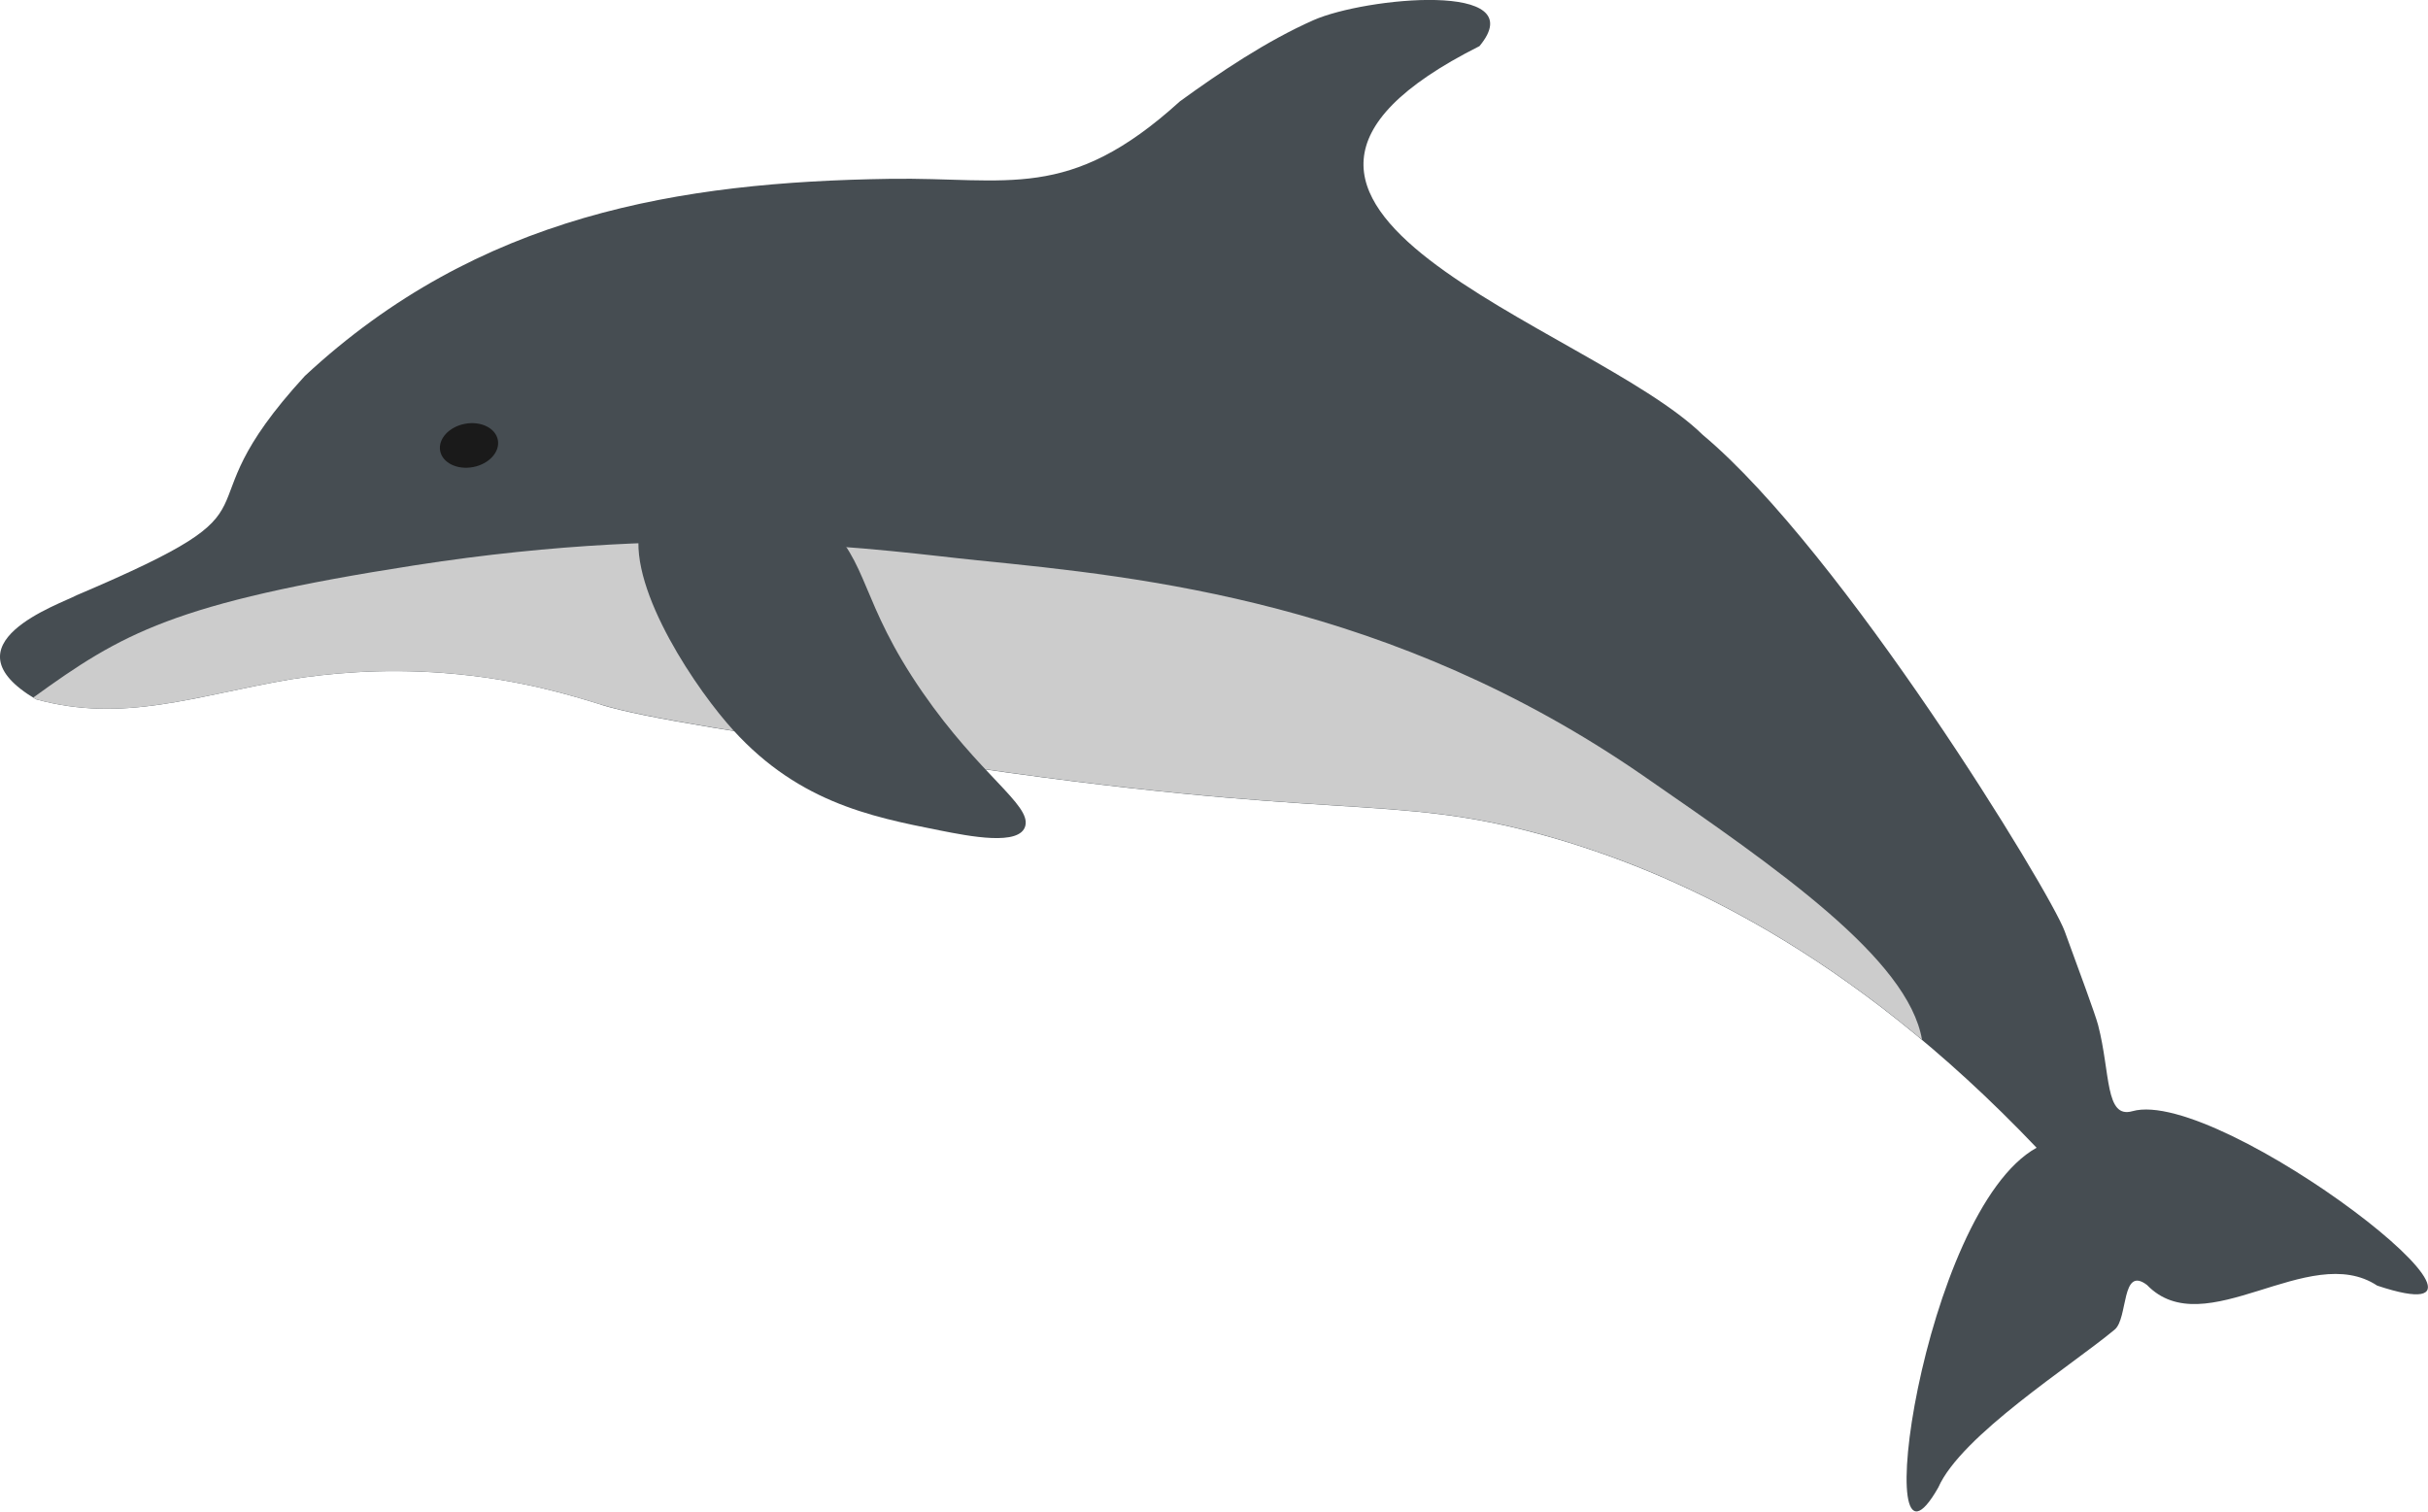
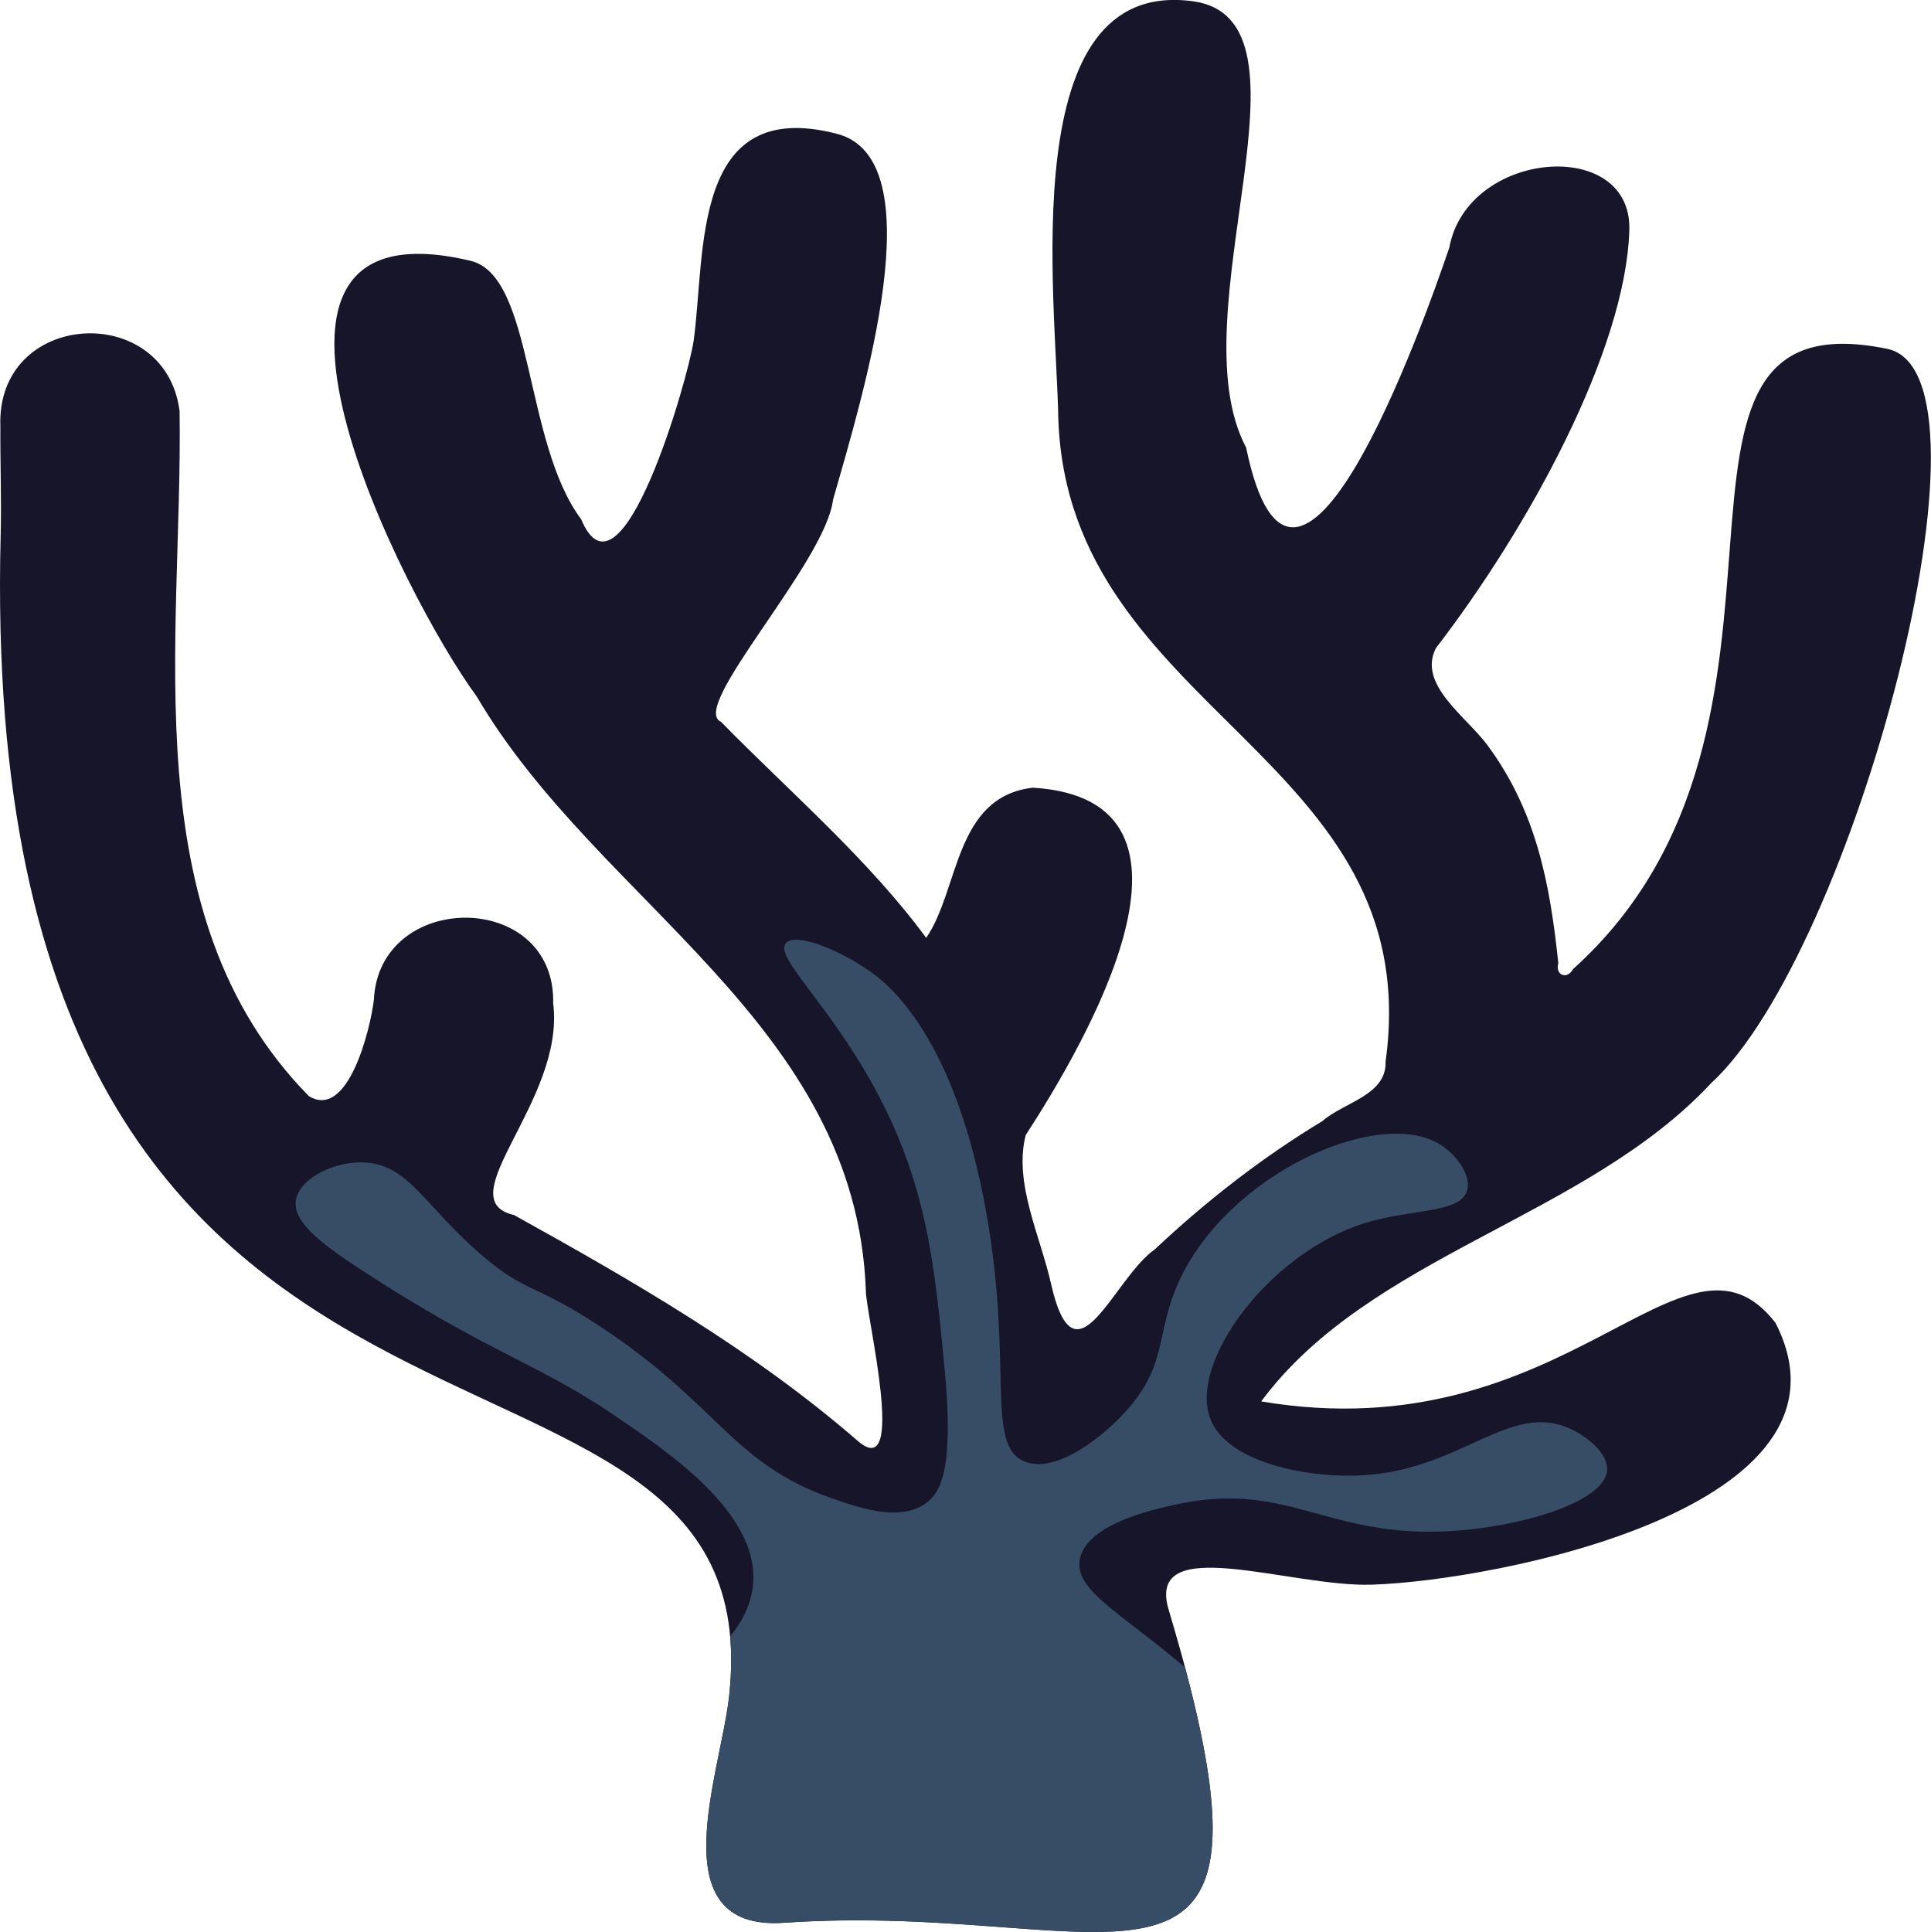
- <svg xmlns="http://www.w3.org/2000/svg" id="Layer_2" data-name="Layer 2" viewBox="0 0 496.34 308.99">
+ <svg xmlns="http://www.w3.org/2000/svg" id="Layer_2" data-name="Layer 2" viewBox="0 0 413.83 414.02">
  <defs>
    <style>
      .cls-1 {
-         fill: #ccc;
+         fill: #17152a;
      }

      .cls-2 {
-         fill: #1a1a1a;
-       }
- 
-       .cls-3 {
-         fill: #464d52;
+         fill: #374d65;
      }
    </style>
  </defs>
-   <g id="OTHER">
-     <g id="Dolphin">
-       <path id="body" class="cls-3" d="m122.86,144.05c-5.31-1.62-16.5-5.25-32.03-6.45-13.08-1.01-23.99.12-31.34,1.28-19.73,3.38-34.22,9.03-52.15,4.08-19.18-11.35,4.89-19.41,8.33-21.27,45.98-19.55,19.03-14.73,46.65-44.83,35.54-33.03,76.7-39.65,119.55-40.3,24.27-.37,36.53,4.87,59.33-15.84,8.07-5.85,17.62-12.31,27.31-16.6,10.54-4.66,45.06-8.07,33.93,5.31-65.38,32.9,22.74,57.01,45.65,79.48,28.59,23.92,71,93.32,73.98,101.48,2.98,8.16,6.27,17.01,6.84,19.21,2.54,9.78,1.38,19.16,6.99,17.58,17.97-5.09,86.12,47.65,50.06,35.66-13.98-9.23-35.21,12.12-47.07-.14-5.3-4.01-3.82,6.81-6.6,9.13-8.76,7.31-31.38,21.64-36.06,32.28-14.49,25.52-3.32-56.48,20.1-69.46-38.29-40.25-74.26-56.49-100.44-63.8-31.9-8.92-41.97-2.56-124.02-14.94-39.92-6.03-59.88-9.04-69.02-11.83Z" />
-       <path id="belly" class="cls-1" d="m392.91,212.59c-2.84-16.57-29.41-34.94-57.04-54.03-51.39-35.5-102.22-40.61-136-44-18.8-1.89-57-8-115,1-49.51,7.68-60,14-78,27-.03.02-.05.04-.08.06.18.11.36.22.55.33,17.93,4.95,32.42-.7,52.15-4.08,7.35-1.16,18.26-2.28,31.34-1.28,15.53,1.2,26.72,4.83,32.03,6.45,9.14,2.79,29.1,5.8,69.02,11.83,82.04,12.39,92.12,6.03,124.02,14.94,20.76,5.8,47.67,17.22,77.02,41.76Z" />
-       <path id="fin" class="cls-3" d="m131.32,106.24c-4.27,11.28,9.23,32.15,17.23,41.51,13.76,16.1,29.19,19.17,43.55,22.02,6.01,1.19,16.43,3.26,17.5-.93,1.12-4.37-9.25-10.29-21.02-27.32-12.9-18.66-10.83-26.56-20.12-34.91-12.72-11.44-32.99-11.34-37.14-.36Z" />
-       <ellipse id="eye" class="cls-2" cx="95.88" cy="91.06" rx="6" ry="4.5" transform="translate(-15.33 19.53) rotate(-10.77)" />
+   <g id="UNIQUE_WILDLIFE" data-name="UNIQUE WILDLIFE">
+     <g id="UNIQUE_WILDLIFE-2" data-name="UNIQUE_WILDLIFE">
+       <path id="coral" class="cls-1" d="m270.31,300.32c65.69,11.07,90.56-42.27,110.21-16.84,20.3,39.57-59.88,55.28-86.53,56.11-17.56.55-48.56-11.45-43.52,5.38,28.78,96.14-11.04,62.17-82.46,67.08-26.85,1.84-13.58-31.9-11.75-48.49C166.6,269.69-5.57,339.13.14,114.81c.2-7.78-.11-15.57-.06-23.36-1-25.02,35.38-27.1,38.41-3.34.73,49.16-10.31,108.08,27.7,146.78,8.38,5.15,13.17-14.22,13.94-20.61,1.09-23.59,38.97-23.64,38.43.75,2.62,20.85-22.81,42.05-8.41,45.34,25.73,14.27,51.36,29.04,73.67,48.4,10.74,9.31,1.75-27.1,1.75-32.18-2.1-57.43-57.31-82.9-83.36-127.28-15.65-21.27-59.36-107.21-1.37-93.42,13.6,3.23,11.35,38.86,23.71,55.38,8.51,20.34,23.01-30.35,24.12-38.31,2.59-18.77-.61-52.39,30.69-44.29,21.09,5.45,5.71,55.56-.83,78.45-1.64,13.49-30.99,44.52-24.01,47.56,14.89,15.18,31.6,29.46,43.98,46.3,7.12-10.29,6-30.24,22.87-32.18,41.85,2.52,11.19,54.83-1.54,74.45-2.61,10.23,3.1,21.51,5.41,31.78,5.2,23.09,13.26-.96,22.26-7.3,11.05-10.37,22.95-19.65,35.94-27.5,4.53-4,13.78-5.52,13.52-12.73,9.06-65.66-67.88-74.56-70.14-137.67-.43-26.14-9.58-94.7,28.78-89.57,28.84,3.86-3.63,67.22,11.47,95.65,10.48,50.66,37.77-25.84,43.55-42.85,3.84-20.96,39.17-23.85,38.58-3.77-.76,25.82-21.72,63.98-41.45,89.59-4.01,7.8,6.53,14.69,11.05,20.82,10.64,14.41,13.41,30.05,15.18,46.69-.73,2.59,1.88,3.65,3.15,1.29,58.65-52.71,8.63-145.04,67.35-132.92,25.95,5.35-7.19,129.31-37.76,157.37-26.94,28.9-73.03,36.74-96.41,68.17Z" />
+       <path class="cls-2" d="m310.43,328.13c15.26-.82,33.39-6.15,34-13,.32-3.6-4.22-7.3-8-9-12.82-5.77-23.17,8.68-44,10-11.76.74-29.27-2.54-33-12-4.77-12.1,12.54-35.61,33-42,10.05-3.14,20.53-2.04,22-7,.96-3.23-2.28-7.79-6-10-13.34-7.93-45.69,6.64-56,30-4.53,10.27-2.41,16.83-10,26-5.42,6.55-16.25,14.99-23,12-8.22-3.64-2.28-20.61-8-53-6.76-38.26-21.19-49.32-25-52-6.79-4.77-16.03-8.35-18-6-2.5,2.98,8.99,12.65,19,31,11.22,20.56,12.88,37.91,15,60,2.07,21.58-.76,26.66-4,29-5.44,3.93-13.54,1.24-20-1-21.66-7.52-24.25-20.11-50-37-14.06-9.22-15.56-6.96-25-15-12.3-10.48-15.65-19.34-25-20-6.66-.47-14.21,3.39-15,8-.83,4.87,5.99,9.76,14,15,26.68,17.47,37.81,20.03,54,31,12.09,8.19,30.98,20.99,30,36-.3,4.5-2.33,8.32-4.95,11.55.35,3.92.29,8.19-.22,12.86-1.83,16.59-15.1,50.34,11.75,48.49,68.16-4.68,107.54,26.04,85.97-54.71-13.79-11.76-23.8-16.52-22.55-23.19,1.49-7.96,17.59-11.13,22-12,22.71-4.48,31.35,7.38,57,6Z" />
    </g>
  </g>
</svg>
